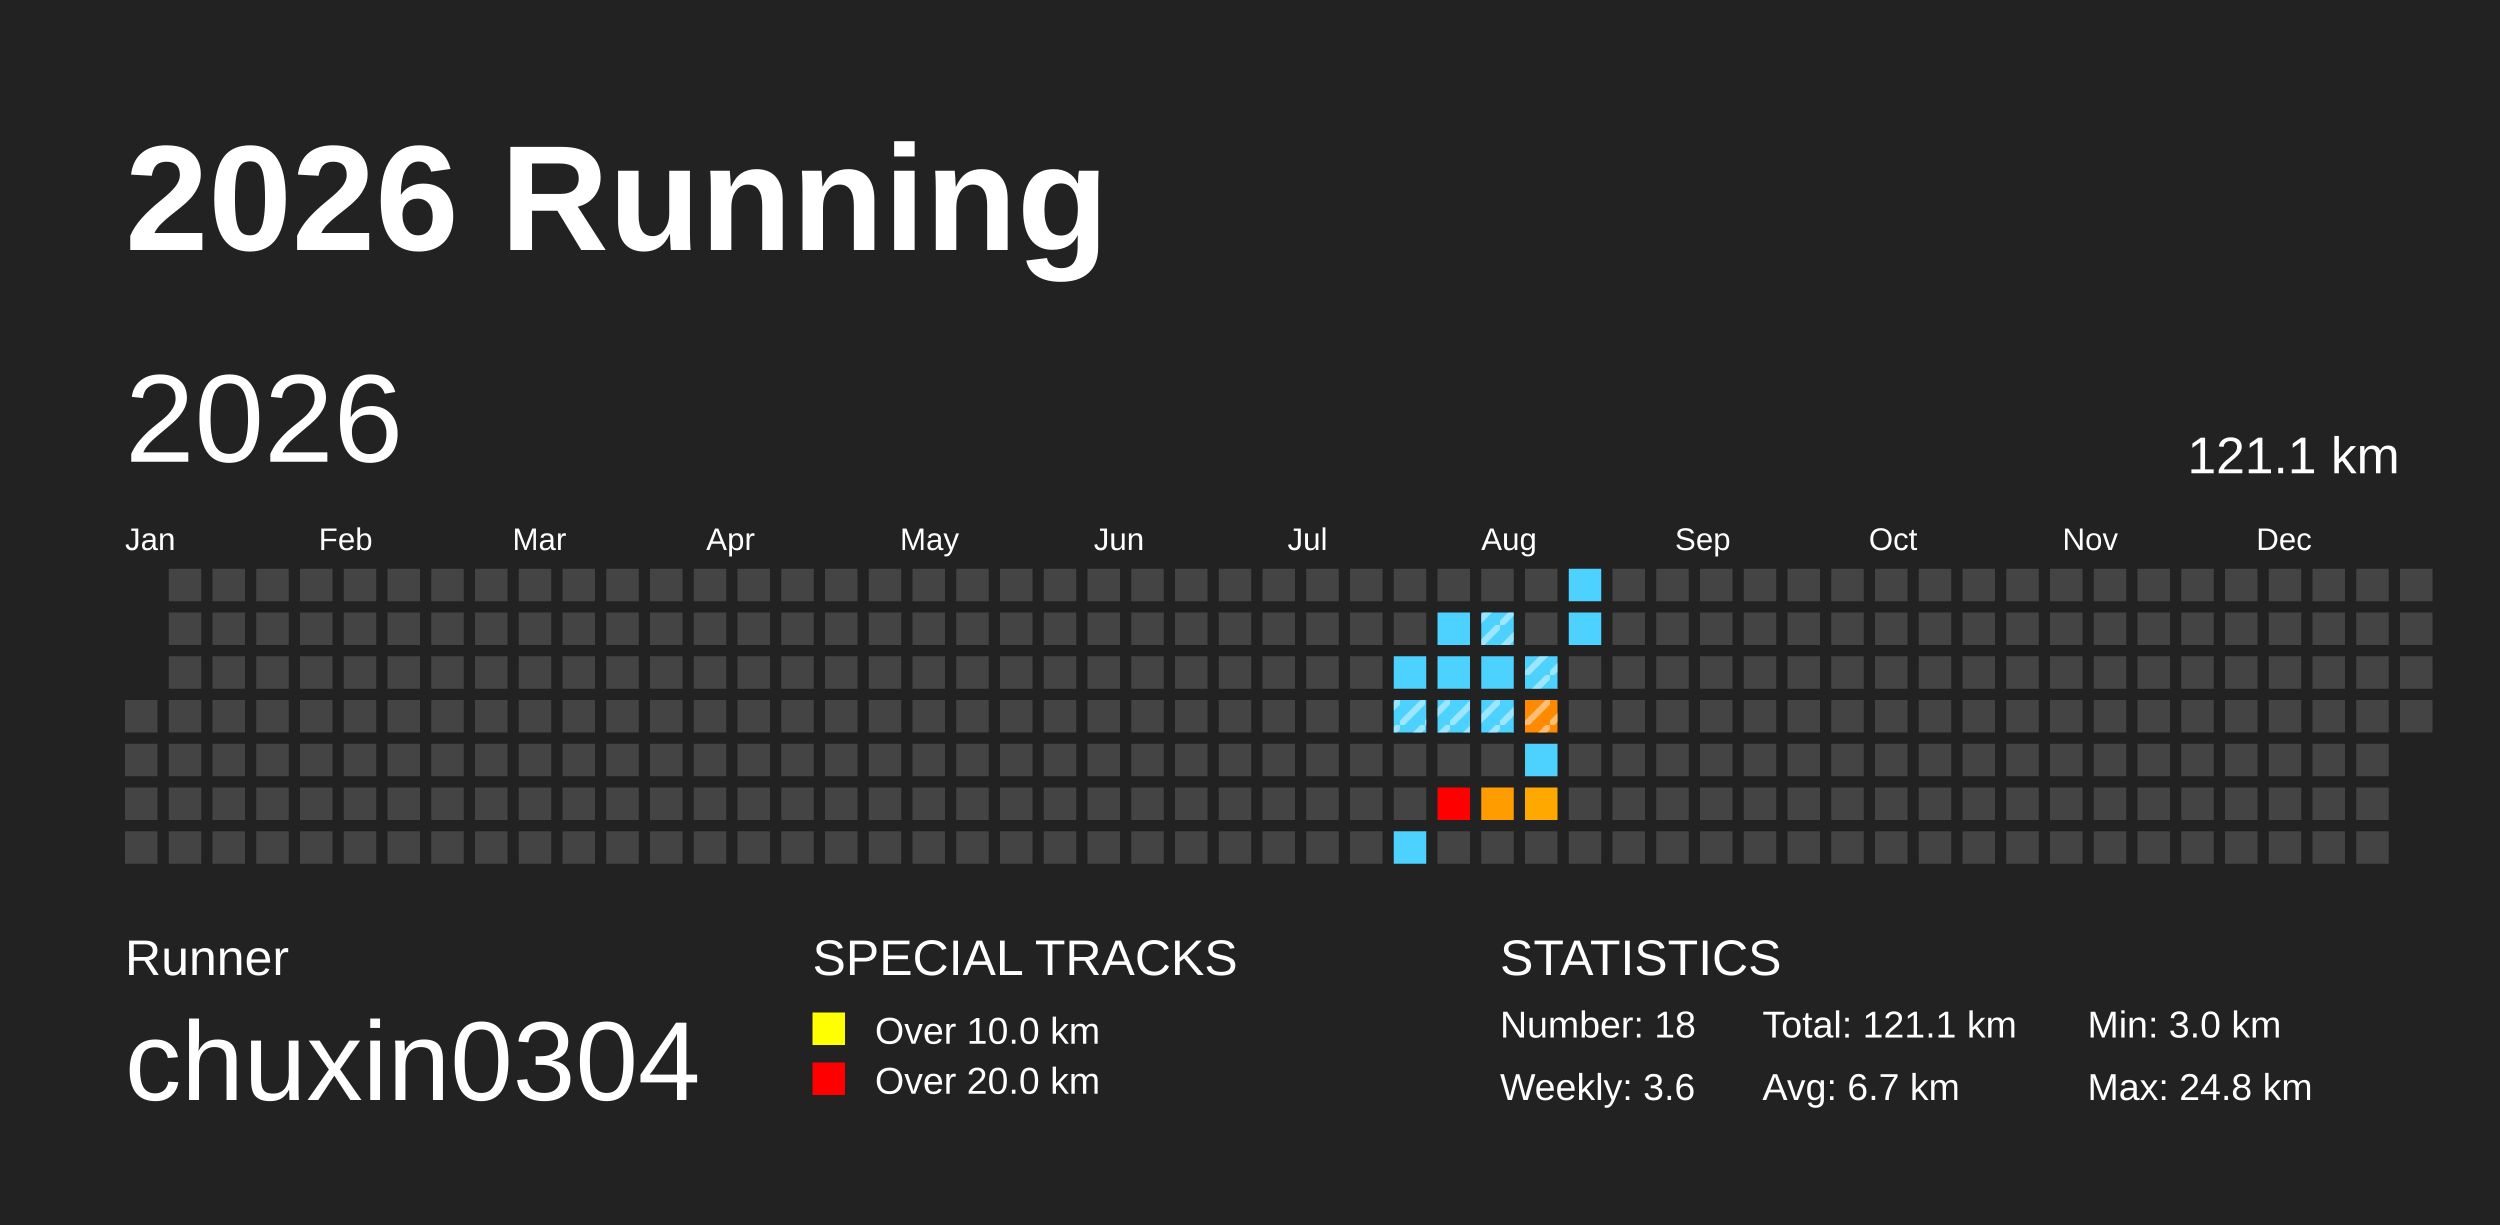
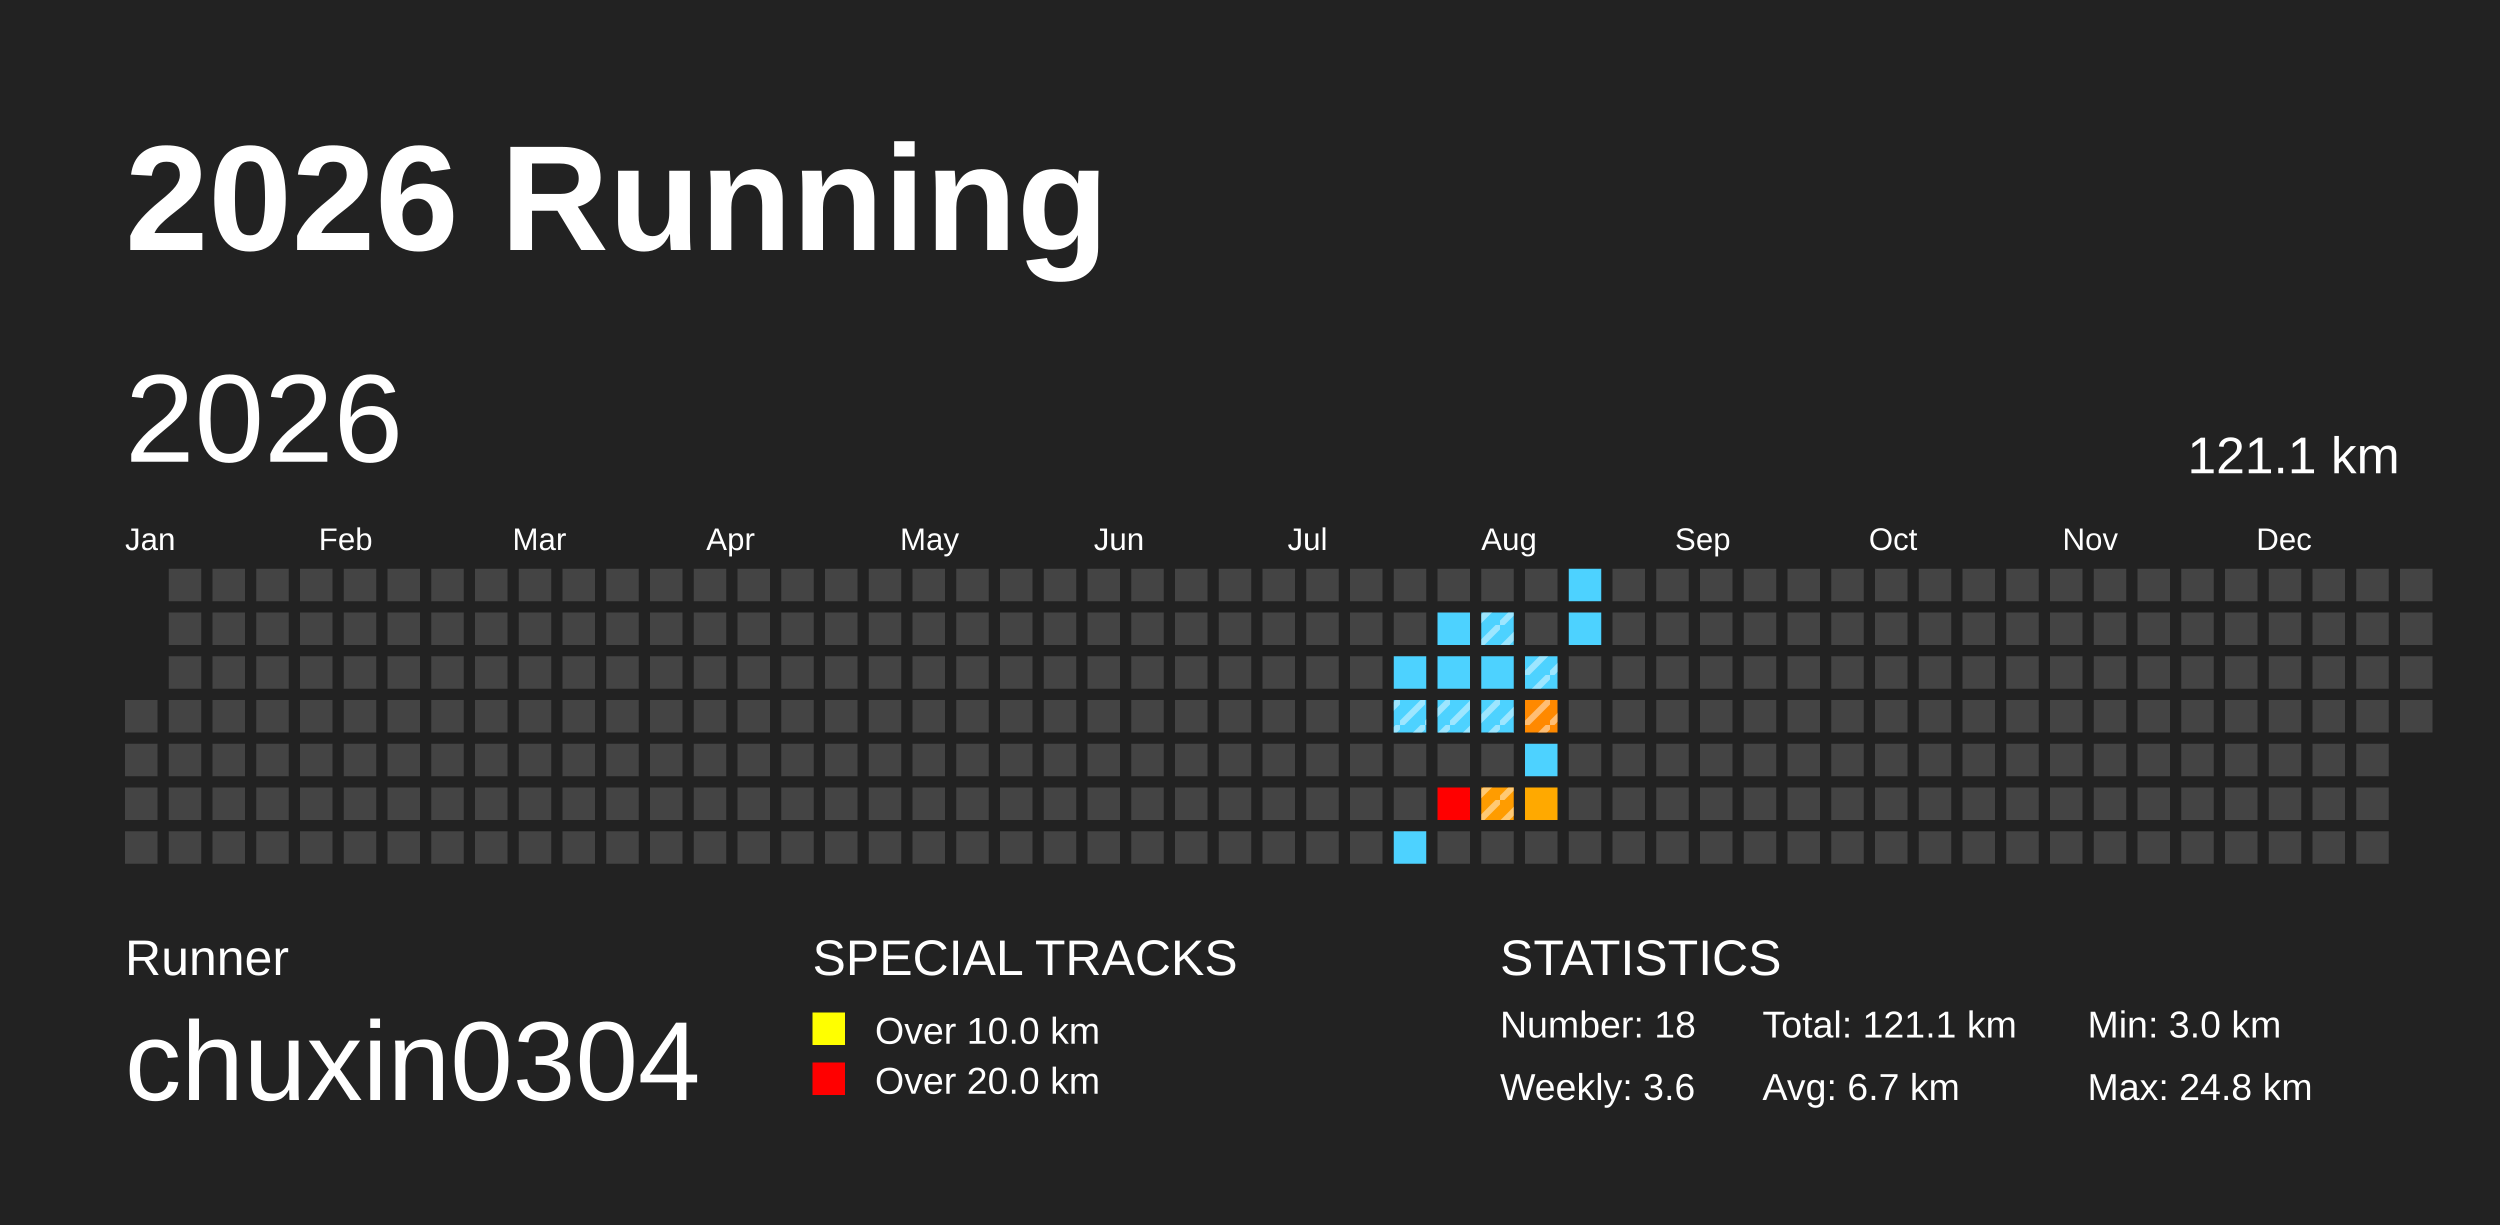
<svg xmlns="http://www.w3.org/2000/svg" baseProfile="full" height="98mm" version="1.1" viewBox="0,0,200,98" width="200mm">
  <defs>
    <pattern height="2" id="indoor-stripe" patternUnits="userSpaceOnUse" width="2">
      <line stroke="white" stroke-opacity="0.45" stroke-width="0.5" x1="0" x2="2" y1="2" y2="0" />
    </pattern>
  </defs>
  <rect fill="#222222" height="98" width="200" x="0" y="0" />
  <text fill="#FFFFFF" style="font-size:12px; font-family:Arial; font-weight:bold;" x="10" y="20">2026 Running</text>
  <text fill="#FFFFFF" style="font-size:4px; font-family:Arial" x="10" y="78">Runner</text>
  <text fill="#FFFFFF" style="font-size:9px; font-family:Arial" x="10" y="88">chuxin0304</text>
  <text fill="#FFFFFF" style="font-size:4px; font-family:Arial" x="65" y="78">SPECIAL TRACKS</text>
  <rect fill="yellow" height="2.6" width="2.6" x="65" y="81" />
  <text fill="#FFFFFF" style="font-size:3px; font-family:Arial" x="70" y="83.5">Over 10.0 km</text>
  <rect fill="red" height="2.6" width="2.6" x="65" y="85" />
  <text fill="#FFFFFF" style="font-size:3px; font-family:Arial" x="70" y="87.5">Over 20.0 km</text>
  <text fill="#FFFFFF" style="font-size:4px; font-family:Arial" x="120" y="78">STATISTICS</text>
  <text fill="#FFFFFF" style="font-size:3px; font-family:Arial" x="120" y="83">Number: 18</text>
  <text fill="#FFFFFF" style="font-size:3px; font-family:Arial" x="120" y="88">Weekly: 3.6</text>
  <text fill="#FFFFFF" style="font-size:3px; font-family:Arial" x="141" y="83">Total: 121.1 km</text>
  <text fill="#FFFFFF" style="font-size:3px; font-family:Arial" x="141" y="88">Avg: 6.7 km</text>
  <text fill="#FFFFFF" style="font-size:3px; font-family:Arial" x="167" y="83">Min: 3.0 km</text>
  <text fill="#FFFFFF" style="font-size:3px; font-family:Arial" x="167" y="88">Max: 24.8 km</text>
  <text dominant-baseline="hanging" fill="#FFFFFF" style="font-size:10.0px; font-family:Arial;" x="10" y="30">2026</text>
  <text dominant-baseline="hanging" fill="#FFFFFF" style="font-size:4.125px; font-family:Arial;" x="175" y="35">121.1 km</text>
  <text fill="#FFFFFF" style="font-size:2.5px; font-family:Arial" x="10.0" y="44">Jan</text>
  <text fill="#FFFFFF" style="font-size:2.5px; font-family:Arial" x="25.5" y="44">Feb</text>
  <text fill="#FFFFFF" style="font-size:2.5px; font-family:Arial" x="41.0" y="44">Mar</text>
  <text fill="#FFFFFF" style="font-size:2.5px; font-family:Arial" x="56.5" y="44">Apr</text>
  <text fill="#FFFFFF" style="font-size:2.5px; font-family:Arial" x="72.0" y="44">May</text>
  <text fill="#FFFFFF" style="font-size:2.5px; font-family:Arial" x="87.5" y="44">Jun</text>
  <text fill="#FFFFFF" style="font-size:2.5px; font-family:Arial" x="103.0" y="44">Jul</text>
  <text fill="#FFFFFF" style="font-size:2.5px; font-family:Arial" x="118.5" y="44">Aug</text>
  <text fill="#FFFFFF" style="font-size:2.5px; font-family:Arial" x="134.0" y="44">Sep</text>
  <text fill="#FFFFFF" style="font-size:2.5px; font-family:Arial" x="149.5" y="44">Oct</text>
  <text fill="#FFFFFF" style="font-size:2.5px; font-family:Arial" x="165.0" y="44">Nov</text>
  <text fill="#FFFFFF" style="font-size:2.5px; font-family:Arial" x="180.5" y="44">Dec</text>
  <rect fill="#444444" height="2.6" width="2.6" x="10.0" y="56.0" />
  <rect fill="#444444" height="2.6" width="2.6" x="10.0" y="59.5" />
  <rect fill="#444444" height="2.6" width="2.6" x="10.0" y="63.0" />
  <rect fill="#444444" height="2.6" width="2.6" x="10.0" y="66.5" />
  <rect fill="#444444" height="2.6" width="2.6" x="13.5" y="45.5" />
  <rect fill="#444444" height="2.6" width="2.6" x="13.5" y="49.0" />
  <rect fill="#444444" height="2.6" width="2.6" x="13.5" y="52.5" />
  <rect fill="#444444" height="2.6" width="2.6" x="13.5" y="56.0" />
  <rect fill="#444444" height="2.6" width="2.6" x="13.5" y="59.5" />
  <rect fill="#444444" height="2.6" width="2.6" x="13.5" y="63.0" />
  <rect fill="#444444" height="2.6" width="2.6" x="13.5" y="66.5" />
  <rect fill="#444444" height="2.6" width="2.6" x="17.0" y="45.5" />
  <rect fill="#444444" height="2.6" width="2.6" x="17.0" y="49.0" />
  <rect fill="#444444" height="2.6" width="2.6" x="17.0" y="52.5" />
  <rect fill="#444444" height="2.6" width="2.6" x="17.0" y="56.0" />
  <rect fill="#444444" height="2.6" width="2.6" x="17.0" y="59.5" />
  <rect fill="#444444" height="2.6" width="2.6" x="17.0" y="63.0" />
  <rect fill="#444444" height="2.6" width="2.6" x="17.0" y="66.5" />
  <rect fill="#444444" height="2.6" width="2.6" x="20.5" y="45.5" />
  <rect fill="#444444" height="2.6" width="2.6" x="20.5" y="49.0" />
  <rect fill="#444444" height="2.6" width="2.6" x="20.5" y="52.5" />
  <rect fill="#444444" height="2.6" width="2.6" x="20.5" y="56.0" />
  <rect fill="#444444" height="2.6" width="2.6" x="20.5" y="59.5" />
  <rect fill="#444444" height="2.6" width="2.6" x="20.5" y="63.0" />
  <rect fill="#444444" height="2.6" width="2.6" x="20.5" y="66.5" />
  <rect fill="#444444" height="2.6" width="2.6" x="24.0" y="45.5" />
  <rect fill="#444444" height="2.6" width="2.6" x="24.0" y="49.0" />
  <rect fill="#444444" height="2.6" width="2.6" x="24.0" y="52.5" />
  <rect fill="#444444" height="2.6" width="2.6" x="24.0" y="56.0" />
  <rect fill="#444444" height="2.6" width="2.6" x="24.0" y="59.5" />
  <rect fill="#444444" height="2.6" width="2.6" x="24.0" y="63.0" />
  <rect fill="#444444" height="2.6" width="2.6" x="24.0" y="66.5" />
  <rect fill="#444444" height="2.6" width="2.6" x="27.5" y="45.5" />
  <rect fill="#444444" height="2.6" width="2.6" x="27.5" y="49.0" />
  <rect fill="#444444" height="2.6" width="2.6" x="27.5" y="52.5" />
  <rect fill="#444444" height="2.6" width="2.6" x="27.5" y="56.0" />
  <rect fill="#444444" height="2.6" width="2.6" x="27.5" y="59.5" />
  <rect fill="#444444" height="2.6" width="2.6" x="27.5" y="63.0" />
  <rect fill="#444444" height="2.6" width="2.6" x="27.5" y="66.5" />
  <rect fill="#444444" height="2.6" width="2.6" x="31.0" y="45.5" />
  <rect fill="#444444" height="2.6" width="2.6" x="31.0" y="49.0" />
  <rect fill="#444444" height="2.6" width="2.6" x="31.0" y="52.5" />
  <rect fill="#444444" height="2.6" width="2.6" x="31.0" y="56.0" />
  <rect fill="#444444" height="2.6" width="2.6" x="31.0" y="59.5" />
  <rect fill="#444444" height="2.6" width="2.6" x="31.0" y="63.0" />
  <rect fill="#444444" height="2.6" width="2.6" x="31.0" y="66.5" />
  <rect fill="#444444" height="2.6" width="2.6" x="34.5" y="45.5" />
  <rect fill="#444444" height="2.6" width="2.6" x="34.5" y="49.0" />
  <rect fill="#444444" height="2.6" width="2.6" x="34.5" y="52.5" />
  <rect fill="#444444" height="2.6" width="2.6" x="34.5" y="56.0" />
  <rect fill="#444444" height="2.6" width="2.6" x="34.5" y="59.5" />
  <rect fill="#444444" height="2.6" width="2.6" x="34.5" y="63.0" />
  <rect fill="#444444" height="2.6" width="2.6" x="34.5" y="66.5" />
  <rect fill="#444444" height="2.6" width="2.6" x="38.0" y="45.5" />
  <rect fill="#444444" height="2.6" width="2.6" x="38.0" y="49.0" />
  <rect fill="#444444" height="2.6" width="2.6" x="38.0" y="52.5" />
  <rect fill="#444444" height="2.6" width="2.6" x="38.0" y="56.0" />
  <rect fill="#444444" height="2.6" width="2.6" x="38.0" y="59.5" />
  <rect fill="#444444" height="2.6" width="2.6" x="38.0" y="63.0" />
  <rect fill="#444444" height="2.6" width="2.6" x="38.0" y="66.5" />
  <rect fill="#444444" height="2.6" width="2.6" x="41.5" y="45.5" />
  <rect fill="#444444" height="2.6" width="2.6" x="41.5" y="49.0" />
  <rect fill="#444444" height="2.6" width="2.6" x="41.5" y="52.5" />
  <rect fill="#444444" height="2.6" width="2.6" x="41.5" y="56.0" />
  <rect fill="#444444" height="2.6" width="2.6" x="41.5" y="59.5" />
  <rect fill="#444444" height="2.6" width="2.6" x="41.5" y="63.0" />
  <rect fill="#444444" height="2.6" width="2.6" x="41.5" y="66.5" />
  <rect fill="#444444" height="2.6" width="2.6" x="45.0" y="45.5" />
  <rect fill="#444444" height="2.6" width="2.6" x="45.0" y="49.0" />
  <rect fill="#444444" height="2.6" width="2.6" x="45.0" y="52.5" />
  <rect fill="#444444" height="2.6" width="2.6" x="45.0" y="56.0" />
  <rect fill="#444444" height="2.6" width="2.6" x="45.0" y="59.5" />
  <rect fill="#444444" height="2.6" width="2.6" x="45.0" y="63.0" />
  <rect fill="#444444" height="2.6" width="2.6" x="45.0" y="66.5" />
  <rect fill="#444444" height="2.6" width="2.6" x="48.5" y="45.5" />
  <rect fill="#444444" height="2.6" width="2.6" x="48.5" y="49.0" />
  <rect fill="#444444" height="2.6" width="2.6" x="48.5" y="52.5" />
  <rect fill="#444444" height="2.6" width="2.6" x="48.5" y="56.0" />
  <rect fill="#444444" height="2.6" width="2.6" x="48.5" y="59.5" />
  <rect fill="#444444" height="2.6" width="2.6" x="48.5" y="63.0" />
  <rect fill="#444444" height="2.6" width="2.6" x="48.5" y="66.5" />
  <rect fill="#444444" height="2.6" width="2.6" x="52.0" y="45.5" />
  <rect fill="#444444" height="2.6" width="2.6" x="52.0" y="49.0" />
  <rect fill="#444444" height="2.6" width="2.6" x="52.0" y="52.5" />
  <rect fill="#444444" height="2.6" width="2.6" x="52.0" y="56.0" />
  <rect fill="#444444" height="2.6" width="2.6" x="52.0" y="59.5" />
  <rect fill="#444444" height="2.6" width="2.6" x="52.0" y="63.0" />
  <rect fill="#444444" height="2.6" width="2.6" x="52.0" y="66.5" />
  <rect fill="#444444" height="2.6" width="2.6" x="55.5" y="45.5" />
  <rect fill="#444444" height="2.6" width="2.6" x="55.5" y="49.0" />
  <rect fill="#444444" height="2.6" width="2.6" x="55.5" y="52.5" />
  <rect fill="#444444" height="2.6" width="2.6" x="55.5" y="56.0" />
  <rect fill="#444444" height="2.6" width="2.6" x="55.5" y="59.5" />
  <rect fill="#444444" height="2.6" width="2.6" x="55.5" y="63.0" />
  <rect fill="#444444" height="2.6" width="2.6" x="55.5" y="66.5" />
  <rect fill="#444444" height="2.6" width="2.6" x="59.0" y="45.5" />
  <rect fill="#444444" height="2.6" width="2.6" x="59.0" y="49.0" />
  <rect fill="#444444" height="2.6" width="2.6" x="59.0" y="52.5" />
  <rect fill="#444444" height="2.6" width="2.6" x="59.0" y="56.0" />
  <rect fill="#444444" height="2.6" width="2.6" x="59.0" y="59.5" />
  <rect fill="#444444" height="2.6" width="2.6" x="59.0" y="63.0" />
  <rect fill="#444444" height="2.6" width="2.6" x="59.0" y="66.5" />
  <rect fill="#444444" height="2.6" width="2.6" x="62.5" y="45.5" />
  <rect fill="#444444" height="2.6" width="2.6" x="62.5" y="49.0" />
  <rect fill="#444444" height="2.6" width="2.6" x="62.5" y="52.5" />
  <rect fill="#444444" height="2.6" width="2.6" x="62.5" y="56.0" />
  <rect fill="#444444" height="2.6" width="2.6" x="62.5" y="59.5" />
  <rect fill="#444444" height="2.6" width="2.6" x="62.5" y="63.0" />
  <rect fill="#444444" height="2.6" width="2.6" x="62.5" y="66.5" />
  <rect fill="#444444" height="2.6" width="2.6" x="66.0" y="45.5" />
  <rect fill="#444444" height="2.6" width="2.6" x="66.0" y="49.0" />
  <rect fill="#444444" height="2.6" width="2.6" x="66.0" y="52.5" />
  <rect fill="#444444" height="2.6" width="2.6" x="66.0" y="56.0" />
  <rect fill="#444444" height="2.6" width="2.6" x="66.0" y="59.5" />
  <rect fill="#444444" height="2.6" width="2.6" x="66.0" y="63.0" />
  <rect fill="#444444" height="2.6" width="2.6" x="66.0" y="66.5" />
  <rect fill="#444444" height="2.6" width="2.6" x="69.5" y="45.5" />
  <rect fill="#444444" height="2.6" width="2.6" x="69.5" y="49.0" />
  <rect fill="#444444" height="2.6" width="2.6" x="69.5" y="52.5" />
  <rect fill="#444444" height="2.6" width="2.6" x="69.5" y="56.0" />
  <rect fill="#444444" height="2.6" width="2.6" x="69.5" y="59.5" />
  <rect fill="#444444" height="2.6" width="2.6" x="69.5" y="63.0" />
  <rect fill="#444444" height="2.6" width="2.6" x="69.5" y="66.5" />
  <rect fill="#444444" height="2.6" width="2.6" x="73.0" y="45.5" />
  <rect fill="#444444" height="2.6" width="2.6" x="73.0" y="49.0" />
  <rect fill="#444444" height="2.6" width="2.6" x="73.0" y="52.5" />
  <rect fill="#444444" height="2.6" width="2.6" x="73.0" y="56.0" />
  <rect fill="#444444" height="2.6" width="2.6" x="73.0" y="59.5" />
  <rect fill="#444444" height="2.6" width="2.6" x="73.0" y="63.0" />
  <rect fill="#444444" height="2.6" width="2.6" x="73.0" y="66.5" />
  <rect fill="#444444" height="2.6" width="2.6" x="76.5" y="45.5" />
  <rect fill="#444444" height="2.6" width="2.6" x="76.5" y="49.0" />
  <rect fill="#444444" height="2.6" width="2.6" x="76.5" y="52.5" />
  <rect fill="#444444" height="2.6" width="2.6" x="76.5" y="56.0" />
  <rect fill="#444444" height="2.6" width="2.6" x="76.5" y="59.5" />
  <rect fill="#444444" height="2.6" width="2.6" x="76.5" y="63.0" />
  <rect fill="#444444" height="2.6" width="2.6" x="76.5" y="66.5" />
  <rect fill="#444444" height="2.6" width="2.6" x="80.0" y="45.5" />
  <rect fill="#444444" height="2.6" width="2.6" x="80.0" y="49.0" />
  <rect fill="#444444" height="2.6" width="2.6" x="80.0" y="52.5" />
  <rect fill="#444444" height="2.6" width="2.6" x="80.0" y="56.0" />
  <rect fill="#444444" height="2.6" width="2.6" x="80.0" y="59.5" />
  <rect fill="#444444" height="2.6" width="2.6" x="80.0" y="63.0" />
  <rect fill="#444444" height="2.6" width="2.6" x="80.0" y="66.5" />
  <rect fill="#444444" height="2.6" width="2.6" x="83.5" y="45.5" />
  <rect fill="#444444" height="2.6" width="2.6" x="83.5" y="49.0" />
  <rect fill="#444444" height="2.6" width="2.6" x="83.5" y="52.5" />
  <rect fill="#444444" height="2.6" width="2.6" x="83.5" y="56.0" />
  <rect fill="#444444" height="2.6" width="2.6" x="83.5" y="59.5" />
  <rect fill="#444444" height="2.6" width="2.6" x="83.5" y="63.0" />
  <rect fill="#444444" height="2.6" width="2.6" x="83.5" y="66.5" />
  <rect fill="#444444" height="2.6" width="2.6" x="87.0" y="45.5" />
  <rect fill="#444444" height="2.6" width="2.6" x="87.0" y="49.0" />
  <rect fill="#444444" height="2.6" width="2.6" x="87.0" y="52.5" />
  <rect fill="#444444" height="2.6" width="2.6" x="87.0" y="56.0" />
  <rect fill="#444444" height="2.6" width="2.6" x="87.0" y="59.5" />
  <rect fill="#444444" height="2.6" width="2.6" x="87.0" y="63.0" />
  <rect fill="#444444" height="2.6" width="2.6" x="87.0" y="66.5" />
  <rect fill="#444444" height="2.6" width="2.6" x="90.5" y="45.5" />
  <rect fill="#444444" height="2.6" width="2.6" x="90.5" y="49.0" />
  <rect fill="#444444" height="2.6" width="2.6" x="90.5" y="52.5" />
  <rect fill="#444444" height="2.6" width="2.6" x="90.5" y="56.0" />
  <rect fill="#444444" height="2.6" width="2.6" x="90.5" y="59.5" />
  <rect fill="#444444" height="2.6" width="2.6" x="90.5" y="63.0" />
  <rect fill="#444444" height="2.6" width="2.6" x="90.5" y="66.5" />
  <rect fill="#444444" height="2.6" width="2.6" x="94.0" y="45.5" />
  <rect fill="#444444" height="2.6" width="2.6" x="94.0" y="49.0" />
  <rect fill="#444444" height="2.6" width="2.6" x="94.0" y="52.5" />
  <rect fill="#444444" height="2.6" width="2.6" x="94.0" y="56.0" />
  <rect fill="#444444" height="2.6" width="2.6" x="94.0" y="59.5" />
  <rect fill="#444444" height="2.6" width="2.6" x="94.0" y="63.0" />
  <rect fill="#444444" height="2.6" width="2.6" x="94.0" y="66.5" />
  <rect fill="#444444" height="2.6" width="2.6" x="97.5" y="45.5" />
  <rect fill="#444444" height="2.6" width="2.6" x="97.5" y="49.0" />
  <rect fill="#444444" height="2.6" width="2.6" x="97.5" y="52.5" />
  <rect fill="#444444" height="2.6" width="2.6" x="97.5" y="56.0" />
  <rect fill="#444444" height="2.6" width="2.6" x="97.5" y="59.5" />
  <rect fill="#444444" height="2.6" width="2.6" x="97.5" y="63.0" />
  <rect fill="#444444" height="2.6" width="2.6" x="97.5" y="66.5" />
  <rect fill="#444444" height="2.6" width="2.6" x="101.0" y="45.5" />
  <rect fill="#444444" height="2.6" width="2.6" x="101.0" y="49.0" />
  <rect fill="#444444" height="2.6" width="2.6" x="101.0" y="52.5" />
  <rect fill="#444444" height="2.6" width="2.6" x="101.0" y="56.0" />
  <rect fill="#444444" height="2.6" width="2.6" x="101.0" y="59.5" />
  <rect fill="#444444" height="2.6" width="2.6" x="101.0" y="63.0" />
  <rect fill="#444444" height="2.6" width="2.6" x="101.0" y="66.5" />
  <rect fill="#444444" height="2.6" width="2.6" x="104.5" y="45.5" />
  <rect fill="#444444" height="2.6" width="2.6" x="104.5" y="49.0" />
  <rect fill="#444444" height="2.6" width="2.6" x="104.5" y="52.5" />
  <rect fill="#444444" height="2.6" width="2.6" x="104.5" y="56.0" />
  <rect fill="#444444" height="2.6" width="2.6" x="104.5" y="59.5" />
  <rect fill="#444444" height="2.6" width="2.6" x="104.5" y="63.0" />
  <rect fill="#444444" height="2.6" width="2.6" x="104.5" y="66.5" />
  <rect fill="#444444" height="2.6" width="2.6" x="108.0" y="45.5" />
  <rect fill="#444444" height="2.6" width="2.6" x="108.0" y="49.0" />
  <rect fill="#444444" height="2.6" width="2.6" x="108.0" y="52.5" />
  <rect fill="#444444" height="2.6" width="2.6" x="108.0" y="56.0" />
  <rect fill="#444444" height="2.6" width="2.6" x="108.0" y="59.5" />
  <rect fill="#444444" height="2.6" width="2.6" x="108.0" y="63.0" />
  <rect fill="#444444" height="2.6" width="2.6" x="108.0" y="66.5" />
  <rect fill="#444444" height="2.6" width="2.6" x="111.5" y="45.5" />
  <rect fill="#444444" height="2.6" width="2.6" x="111.5" y="49.0" />
  <rect fill="#4dd2ff" height="2.6" width="2.6" x="111.5" y="52.5" />
  <rect fill="#4dd2ff" height="2.6" width="2.6" x="111.5" y="56.0" />
  <rect fill="url(#indoor-stripe)" height="2.6" style="pointer-events: none;" width="2.6" x="111.5" y="56.0" />
  <rect fill="#444444" height="2.6" width="2.6" x="111.5" y="59.5" />
  <rect fill="#444444" height="2.6" width="2.6" x="111.5" y="63.0" />
  <rect fill="#4dd2ff" height="2.6" width="2.6" x="111.5" y="66.5" />
  <rect fill="#444444" height="2.6" width="2.6" x="115.0" y="45.5" />
  <rect fill="#4dd2ff" height="2.6" width="2.6" x="115.0" y="49.0" />
  <rect fill="#4dd2ff" height="2.6" width="2.6" x="115.0" y="52.5" />
  <rect fill="#4dd2ff" height="2.6" width="2.6" x="115.0" y="56.0" />
  <rect fill="url(#indoor-stripe)" height="2.6" style="pointer-events: none;" width="2.6" x="115.0" y="56.0" />
  <rect fill="#444444" height="2.6" width="2.6" x="115.0" y="59.5" />
  <rect fill="red" height="2.6" width="2.6" x="115.0" y="63.0" />
  <rect fill="#444444" height="2.6" width="2.6" x="115.0" y="66.5" />
  <rect fill="#444444" height="2.6" width="2.6" x="118.5" y="45.5" />
  <rect fill="#4dd2ff" height="2.6" width="2.6" x="118.5" y="49.0" />
  <rect fill="url(#indoor-stripe)" height="2.6" style="pointer-events: none;" width="2.6" x="118.5" y="49.0" />
  <rect fill="#4dd2ff" height="2.6" width="2.6" x="118.5" y="52.5" />
  <rect fill="#4dd2ff" height="2.6" width="2.6" x="118.5" y="56.0" />
  <rect fill="url(#indoor-stripe)" height="2.6" style="pointer-events: none;" width="2.6" x="118.5" y="56.0" />
  <rect fill="#444444" height="2.6" width="2.6" x="118.5" y="59.5" />
  <rect fill="#ff9c00" height="2.6" width="2.6" x="118.5" y="63.0" />
+   <rect fill="url(#indoor-stripe)" height="2.6" style="pointer-events: none;" width="2.6" x="118.5" y="63.0" />
  <rect fill="#444444" height="2.6" width="2.6" x="118.5" y="66.5" />
  <rect fill="#444444" height="2.6" width="2.6" x="122.0" y="45.5" />
  <rect fill="#444444" height="2.6" width="2.6" x="122.0" y="49.0" />
  <rect fill="#4dd2ff" height="2.6" width="2.6" x="122.0" y="52.5" />
  <rect fill="url(#indoor-stripe)" height="2.6" style="pointer-events: none;" width="2.6" x="122.0" y="52.5" />
  <rect fill="#ff8900" height="2.6" width="2.6" x="122.0" y="56.0" />
  <rect fill="url(#indoor-stripe)" height="2.6" style="pointer-events: none;" width="2.6" x="122.0" y="56.0" />
  <rect fill="#4dd2ff" height="2.6" width="2.6" x="122.0" y="59.5" />
  <rect fill="#ffa900" height="2.6" width="2.6" x="122.0" y="63.0" />
  <rect fill="#444444" height="2.6" width="2.6" x="122.0" y="66.5" />
  <rect fill="#4dd2ff" height="2.6" width="2.6" x="125.5" y="45.5" />
  <rect fill="#4dd2ff" height="2.6" width="2.6" x="125.5" y="49.0" />
  <rect fill="#444444" height="2.6" width="2.6" x="125.5" y="52.5" />
  <rect fill="#444444" height="2.6" width="2.6" x="125.5" y="56.0" />
  <rect fill="#444444" height="2.6" width="2.6" x="125.5" y="59.5" />
  <rect fill="#444444" height="2.6" width="2.6" x="125.5" y="63.0" />
  <rect fill="#444444" height="2.6" width="2.6" x="125.5" y="66.5" />
  <rect fill="#444444" height="2.6" width="2.6" x="129.0" y="45.5" />
  <rect fill="#444444" height="2.6" width="2.6" x="129.0" y="49.0" />
  <rect fill="#444444" height="2.6" width="2.6" x="129.0" y="52.5" />
  <rect fill="#444444" height="2.6" width="2.6" x="129.0" y="56.0" />
  <rect fill="#444444" height="2.6" width="2.6" x="129.0" y="59.5" />
  <rect fill="#444444" height="2.6" width="2.6" x="129.0" y="63.0" />
  <rect fill="#444444" height="2.6" width="2.6" x="129.0" y="66.5" />
  <rect fill="#444444" height="2.6" width="2.6" x="132.5" y="45.5" />
  <rect fill="#444444" height="2.6" width="2.6" x="132.5" y="49.0" />
  <rect fill="#444444" height="2.6" width="2.6" x="132.5" y="52.5" />
  <rect fill="#444444" height="2.6" width="2.6" x="132.5" y="56.0" />
  <rect fill="#444444" height="2.6" width="2.6" x="132.5" y="59.5" />
  <rect fill="#444444" height="2.6" width="2.6" x="132.5" y="63.0" />
  <rect fill="#444444" height="2.6" width="2.6" x="132.5" y="66.5" />
  <rect fill="#444444" height="2.6" width="2.6" x="136.0" y="45.5" />
  <rect fill="#444444" height="2.6" width="2.6" x="136.0" y="49.0" />
  <rect fill="#444444" height="2.6" width="2.6" x="136.0" y="52.5" />
  <rect fill="#444444" height="2.6" width="2.6" x="136.0" y="56.0" />
  <rect fill="#444444" height="2.6" width="2.6" x="136.0" y="59.5" />
  <rect fill="#444444" height="2.6" width="2.6" x="136.0" y="63.0" />
  <rect fill="#444444" height="2.6" width="2.6" x="136.0" y="66.5" />
  <rect fill="#444444" height="2.6" width="2.6" x="139.5" y="45.5" />
  <rect fill="#444444" height="2.6" width="2.6" x="139.5" y="49.0" />
  <rect fill="#444444" height="2.6" width="2.6" x="139.5" y="52.5" />
  <rect fill="#444444" height="2.6" width="2.6" x="139.5" y="56.0" />
  <rect fill="#444444" height="2.6" width="2.6" x="139.5" y="59.5" />
  <rect fill="#444444" height="2.6" width="2.6" x="139.5" y="63.0" />
  <rect fill="#444444" height="2.6" width="2.6" x="139.5" y="66.5" />
  <rect fill="#444444" height="2.6" width="2.6" x="143.0" y="45.5" />
  <rect fill="#444444" height="2.6" width="2.6" x="143.0" y="49.0" />
  <rect fill="#444444" height="2.6" width="2.6" x="143.0" y="52.5" />
  <rect fill="#444444" height="2.6" width="2.6" x="143.0" y="56.0" />
  <rect fill="#444444" height="2.6" width="2.6" x="143.0" y="59.5" />
  <rect fill="#444444" height="2.6" width="2.6" x="143.0" y="63.0" />
  <rect fill="#444444" height="2.6" width="2.6" x="143.0" y="66.5" />
  <rect fill="#444444" height="2.6" width="2.6" x="146.5" y="45.5" />
  <rect fill="#444444" height="2.6" width="2.6" x="146.5" y="49.0" />
  <rect fill="#444444" height="2.6" width="2.6" x="146.5" y="52.5" />
  <rect fill="#444444" height="2.6" width="2.6" x="146.5" y="56.0" />
  <rect fill="#444444" height="2.6" width="2.6" x="146.5" y="59.5" />
  <rect fill="#444444" height="2.6" width="2.6" x="146.5" y="63.0" />
  <rect fill="#444444" height="2.6" width="2.6" x="146.5" y="66.5" />
  <rect fill="#444444" height="2.6" width="2.6" x="150.0" y="45.5" />
  <rect fill="#444444" height="2.6" width="2.6" x="150.0" y="49.0" />
  <rect fill="#444444" height="2.6" width="2.6" x="150.0" y="52.5" />
  <rect fill="#444444" height="2.6" width="2.6" x="150.0" y="56.0" />
  <rect fill="#444444" height="2.6" width="2.6" x="150.0" y="59.5" />
  <rect fill="#444444" height="2.6" width="2.6" x="150.0" y="63.0" />
  <rect fill="#444444" height="2.6" width="2.6" x="150.0" y="66.5" />
  <rect fill="#444444" height="2.6" width="2.6" x="153.5" y="45.5" />
  <rect fill="#444444" height="2.6" width="2.6" x="153.5" y="49.0" />
  <rect fill="#444444" height="2.6" width="2.6" x="153.5" y="52.5" />
  <rect fill="#444444" height="2.6" width="2.6" x="153.5" y="56.0" />
  <rect fill="#444444" height="2.6" width="2.6" x="153.5" y="59.5" />
  <rect fill="#444444" height="2.6" width="2.6" x="153.5" y="63.0" />
  <rect fill="#444444" height="2.6" width="2.6" x="153.5" y="66.5" />
  <rect fill="#444444" height="2.6" width="2.6" x="157.0" y="45.5" />
  <rect fill="#444444" height="2.6" width="2.6" x="157.0" y="49.0" />
  <rect fill="#444444" height="2.6" width="2.6" x="157.0" y="52.5" />
  <rect fill="#444444" height="2.6" width="2.6" x="157.0" y="56.0" />
  <rect fill="#444444" height="2.6" width="2.6" x="157.0" y="59.5" />
  <rect fill="#444444" height="2.6" width="2.6" x="157.0" y="63.0" />
  <rect fill="#444444" height="2.6" width="2.6" x="157.0" y="66.5" />
  <rect fill="#444444" height="2.6" width="2.6" x="160.5" y="45.5" />
  <rect fill="#444444" height="2.6" width="2.6" x="160.5" y="49.0" />
  <rect fill="#444444" height="2.6" width="2.6" x="160.5" y="52.5" />
  <rect fill="#444444" height="2.6" width="2.6" x="160.5" y="56.0" />
  <rect fill="#444444" height="2.6" width="2.6" x="160.5" y="59.5" />
  <rect fill="#444444" height="2.6" width="2.6" x="160.5" y="63.0" />
  <rect fill="#444444" height="2.6" width="2.6" x="160.5" y="66.5" />
  <rect fill="#444444" height="2.6" width="2.6" x="164.0" y="45.5" />
  <rect fill="#444444" height="2.6" width="2.6" x="164.0" y="49.0" />
  <rect fill="#444444" height="2.6" width="2.6" x="164.0" y="52.5" />
  <rect fill="#444444" height="2.6" width="2.6" x="164.0" y="56.0" />
  <rect fill="#444444" height="2.6" width="2.6" x="164.0" y="59.5" />
  <rect fill="#444444" height="2.6" width="2.6" x="164.0" y="63.0" />
  <rect fill="#444444" height="2.6" width="2.6" x="164.0" y="66.5" />
  <rect fill="#444444" height="2.6" width="2.6" x="167.5" y="45.5" />
  <rect fill="#444444" height="2.6" width="2.6" x="167.5" y="49.0" />
  <rect fill="#444444" height="2.6" width="2.6" x="167.5" y="52.5" />
  <rect fill="#444444" height="2.6" width="2.6" x="167.5" y="56.0" />
  <rect fill="#444444" height="2.6" width="2.6" x="167.5" y="59.5" />
  <rect fill="#444444" height="2.6" width="2.6" x="167.5" y="63.0" />
  <rect fill="#444444" height="2.6" width="2.6" x="167.5" y="66.5" />
  <rect fill="#444444" height="2.6" width="2.6" x="171.0" y="45.5" />
  <rect fill="#444444" height="2.6" width="2.6" x="171.0" y="49.0" />
  <rect fill="#444444" height="2.6" width="2.6" x="171.0" y="52.5" />
  <rect fill="#444444" height="2.6" width="2.6" x="171.0" y="56.0" />
  <rect fill="#444444" height="2.6" width="2.6" x="171.0" y="59.5" />
  <rect fill="#444444" height="2.6" width="2.6" x="171.0" y="63.0" />
  <rect fill="#444444" height="2.6" width="2.6" x="171.0" y="66.5" />
  <rect fill="#444444" height="2.6" width="2.6" x="174.5" y="45.5" />
  <rect fill="#444444" height="2.6" width="2.6" x="174.5" y="49.0" />
  <rect fill="#444444" height="2.6" width="2.6" x="174.5" y="52.5" />
  <rect fill="#444444" height="2.6" width="2.6" x="174.5" y="56.0" />
  <rect fill="#444444" height="2.6" width="2.6" x="174.5" y="59.5" />
  <rect fill="#444444" height="2.6" width="2.6" x="174.5" y="63.0" />
  <rect fill="#444444" height="2.6" width="2.6" x="174.5" y="66.5" />
  <rect fill="#444444" height="2.6" width="2.6" x="178.0" y="45.5" />
  <rect fill="#444444" height="2.6" width="2.6" x="178.0" y="49.0" />
  <rect fill="#444444" height="2.6" width="2.6" x="178.0" y="52.5" />
  <rect fill="#444444" height="2.6" width="2.6" x="178.0" y="56.0" />
  <rect fill="#444444" height="2.6" width="2.6" x="178.0" y="59.5" />
  <rect fill="#444444" height="2.6" width="2.6" x="178.0" y="63.0" />
  <rect fill="#444444" height="2.6" width="2.6" x="178.0" y="66.5" />
  <rect fill="#444444" height="2.6" width="2.6" x="181.5" y="45.5" />
  <rect fill="#444444" height="2.6" width="2.6" x="181.5" y="49.0" />
  <rect fill="#444444" height="2.6" width="2.6" x="181.5" y="52.5" />
  <rect fill="#444444" height="2.6" width="2.6" x="181.5" y="56.0" />
  <rect fill="#444444" height="2.6" width="2.6" x="181.5" y="59.5" />
  <rect fill="#444444" height="2.6" width="2.6" x="181.5" y="63.0" />
  <rect fill="#444444" height="2.6" width="2.6" x="181.5" y="66.5" />
  <rect fill="#444444" height="2.6" width="2.6" x="185.0" y="45.5" />
  <rect fill="#444444" height="2.6" width="2.6" x="185.0" y="49.0" />
  <rect fill="#444444" height="2.6" width="2.6" x="185.0" y="52.5" />
  <rect fill="#444444" height="2.6" width="2.6" x="185.0" y="56.0" />
  <rect fill="#444444" height="2.6" width="2.6" x="185.0" y="59.5" />
  <rect fill="#444444" height="2.6" width="2.6" x="185.0" y="63.0" />
  <rect fill="#444444" height="2.6" width="2.6" x="185.0" y="66.5" />
  <rect fill="#444444" height="2.6" width="2.6" x="188.5" y="45.5" />
  <rect fill="#444444" height="2.6" width="2.6" x="188.5" y="49.0" />
  <rect fill="#444444" height="2.6" width="2.6" x="188.5" y="52.5" />
  <rect fill="#444444" height="2.6" width="2.6" x="188.5" y="56.0" />
  <rect fill="#444444" height="2.6" width="2.6" x="188.5" y="59.5" />
  <rect fill="#444444" height="2.6" width="2.6" x="188.5" y="63.0" />
  <rect fill="#444444" height="2.6" width="2.6" x="188.5" y="66.5" />
  <rect fill="#444444" height="2.6" width="2.6" x="192.0" y="45.5" />
  <rect fill="#444444" height="2.6" width="2.6" x="192.0" y="49.0" />
  <rect fill="#444444" height="2.6" width="2.6" x="192.0" y="52.5" />
  <rect fill="#444444" height="2.6" width="2.6" x="192.0" y="56.0" />
</svg>
